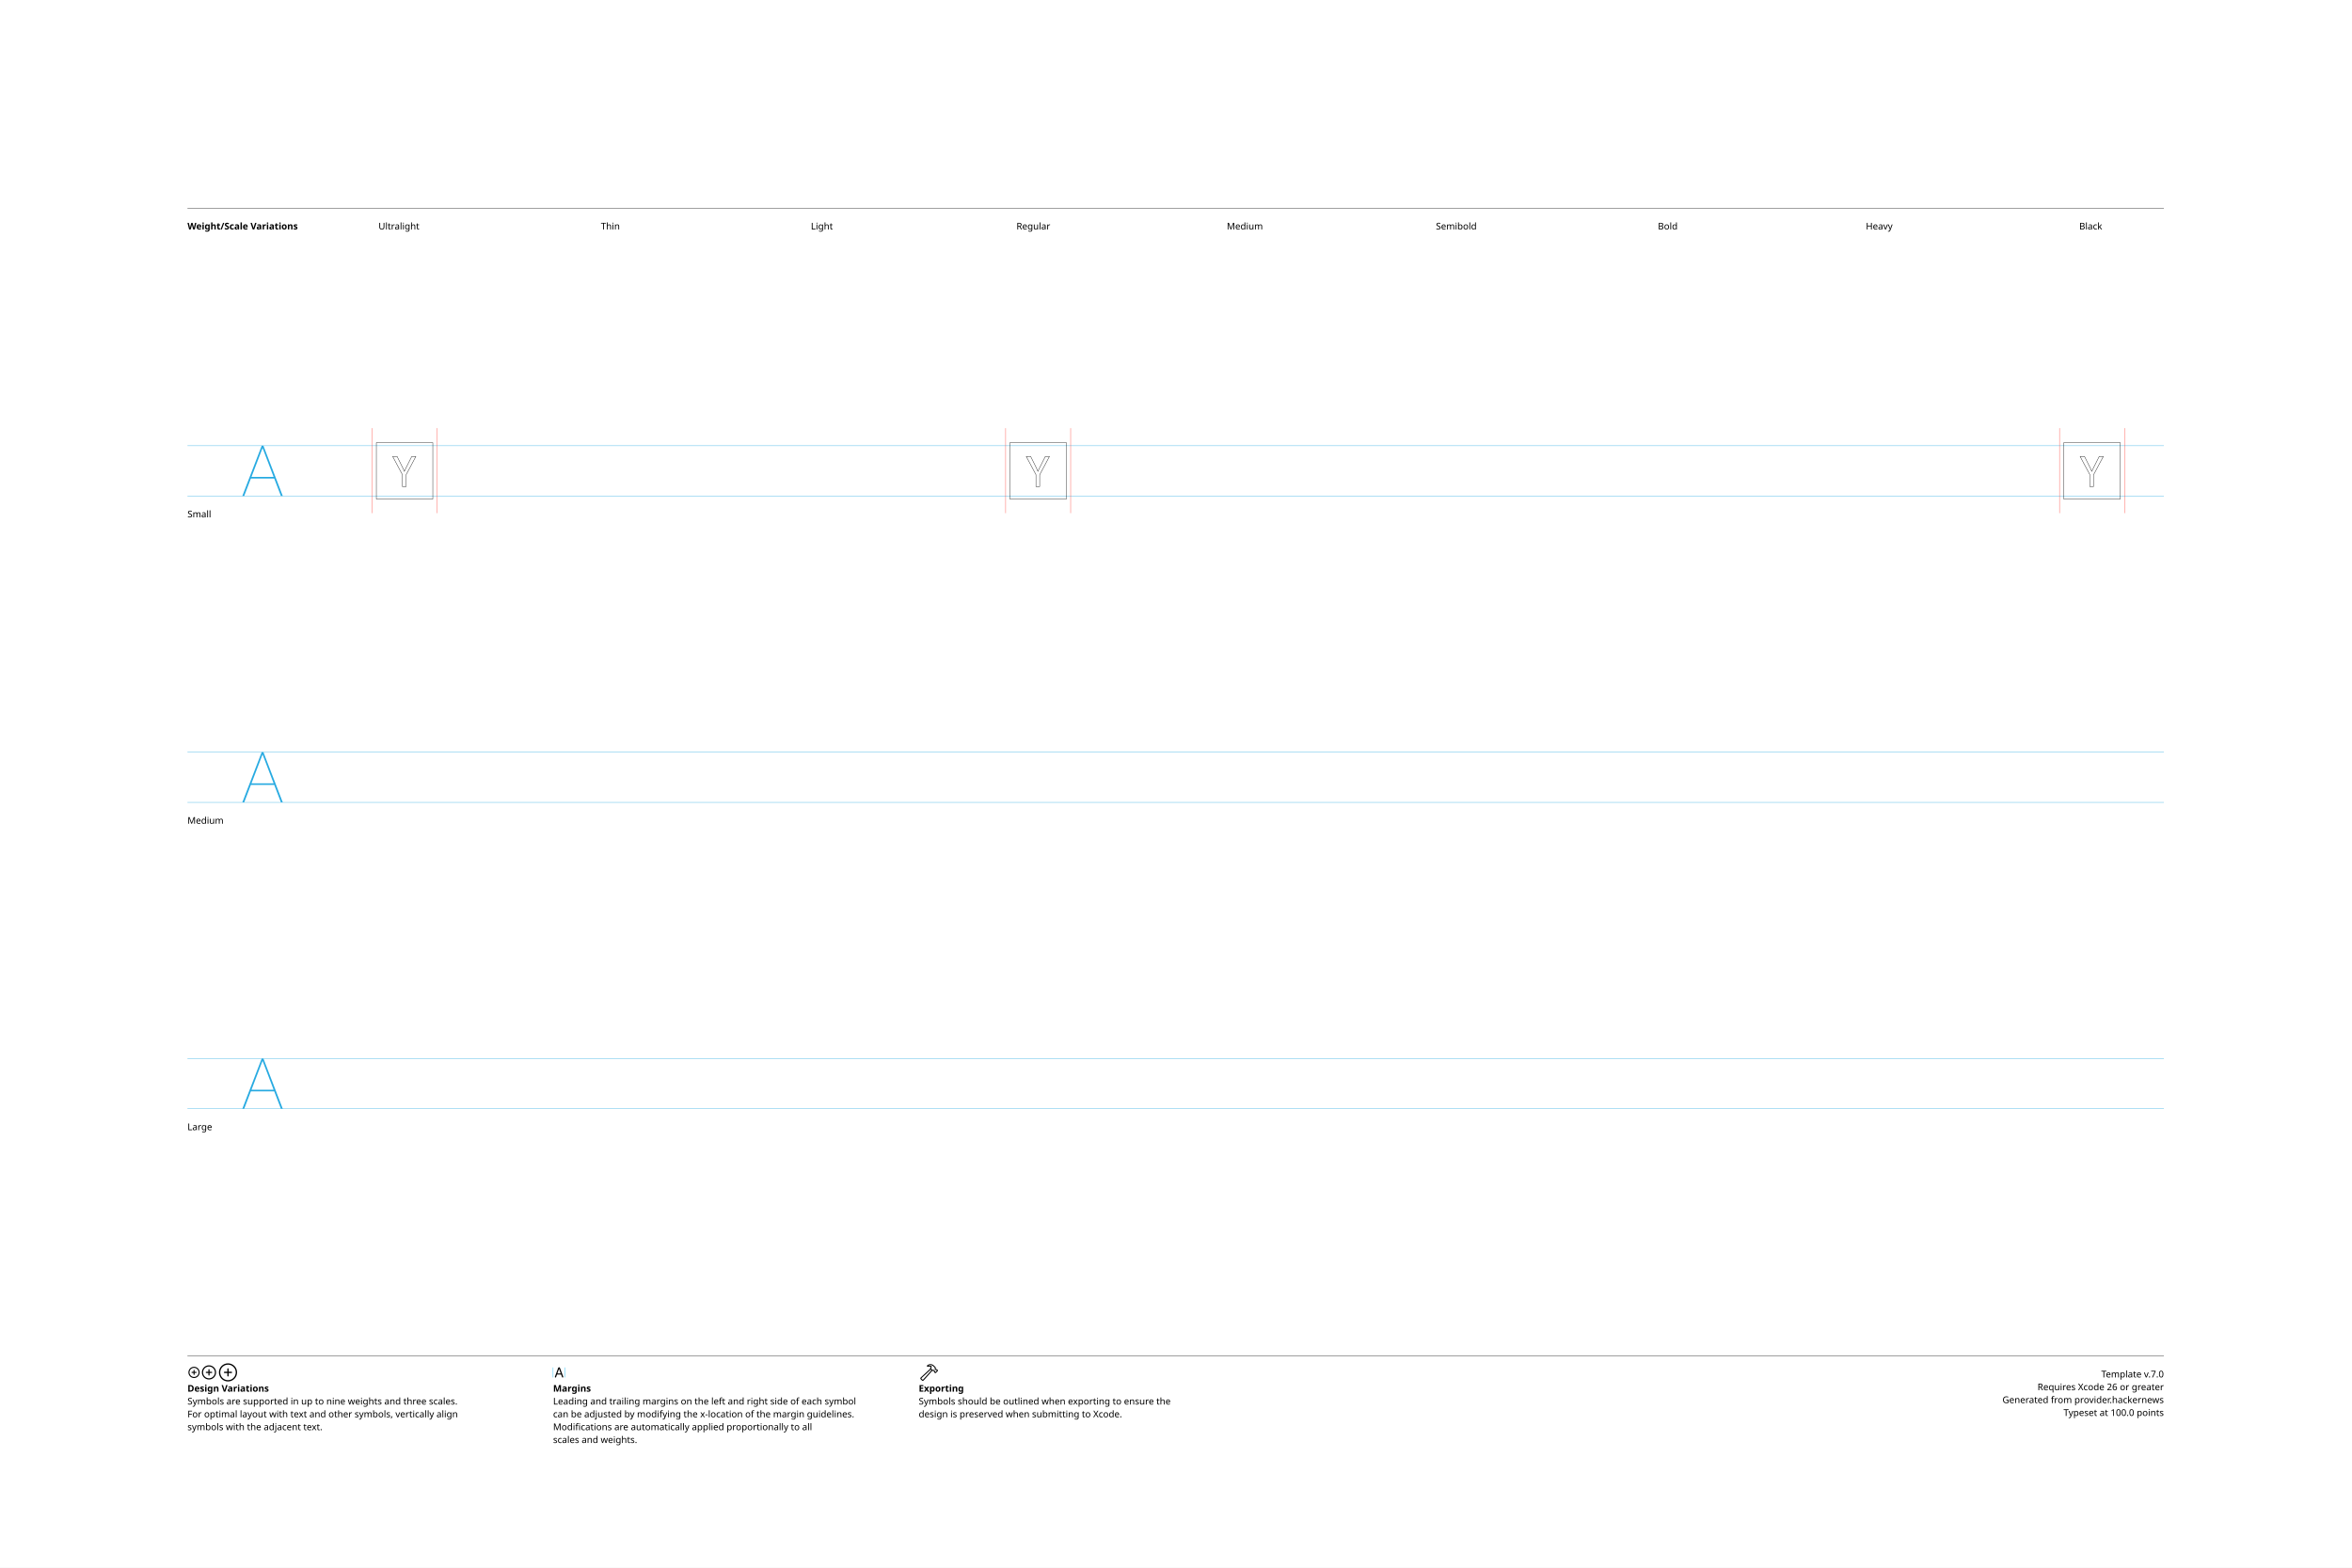
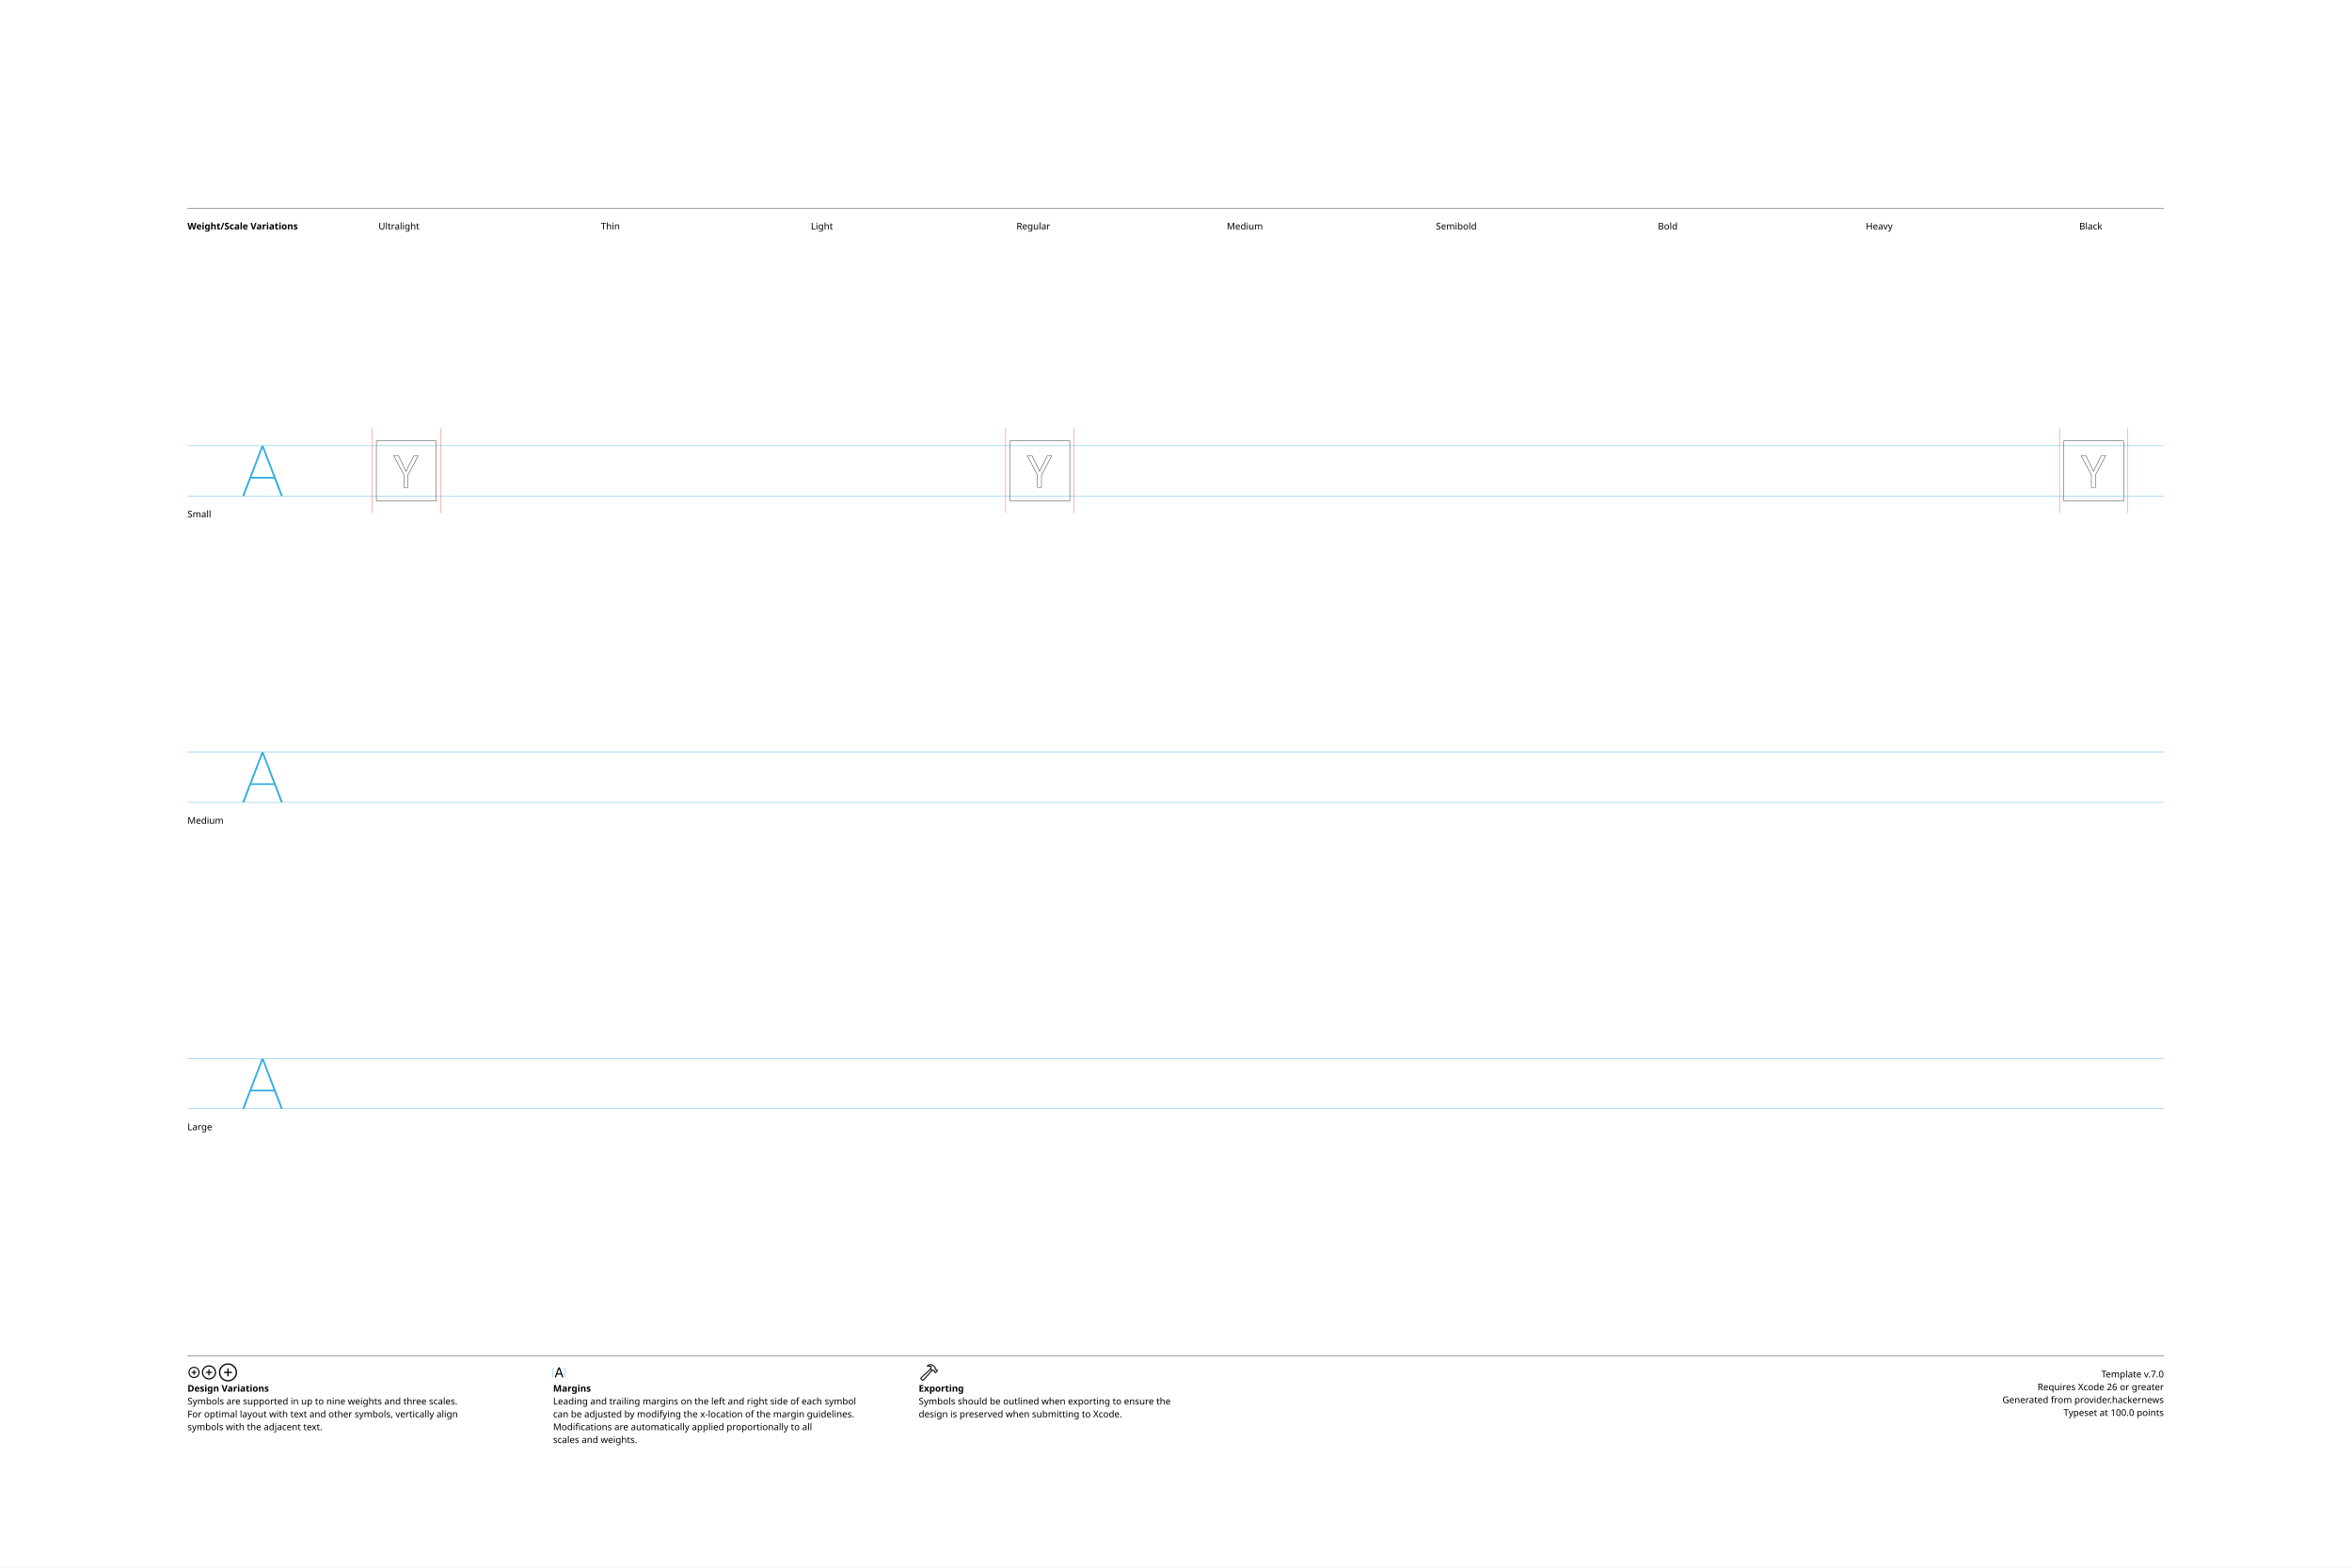
<svg xmlns="http://www.w3.org/2000/svg" version="1.1" viewBox="0 0 3300 2200">
  <style>.defaults {-sfsymbols-variable-value-mode:color;-sfsymbols-draw-reverses-motion-groups:false}

.monochrome-0 {-sfsymbols-motion-group:0}
.monochrome-1 {-sfsymbols-motion-group:0}
.monochrome-2 {-sfsymbols-motion-group:0}

.multicolor-0:tintColor {-sfsymbols-motion-group:0}
.multicolor-1:white {-sfsymbols-motion-group:0}
.multicolor-2:tintColor {-sfsymbols-motion-group:0}

.hierarchical-0:primary {-sfsymbols-motion-group:0}
.hierarchical-1:secondary {-sfsymbols-motion-group:0}
.hierarchical-2:primary {-sfsymbols-motion-group:0}

.SFSymbolsPreviewWireframe {fill:none;opacity:1.0;stroke:black;stroke-width:0.5}
</style>
  <g id="Notes">
    <rect height="2200" id="artboard" style="fill:white;opacity:1" width="3300" x="0" y="0" />
    <line style="fill:none;stroke:black;opacity:1;stroke-width:0.5;" x1="263" x2="3036" y1="292" y2="292" />
    <text style="stroke:none;fill:black;font-family:sans-serif;font-size:13;font-weight:bold;" transform="matrix(1 0 0 1 263 322)">Weight/Scale Variations</text>
    <text style="stroke:none;fill:black;font-family:sans-serif;font-size:13;text-anchor:middle;" transform="matrix(1 0 0 1 559.711 322)">Ultralight</text>
    <text style="stroke:none;fill:black;font-family:sans-serif;font-size:13;text-anchor:middle;" transform="matrix(1 0 0 1 856.422 322)">Thin</text>
    <text style="stroke:none;fill:black;font-family:sans-serif;font-size:13;text-anchor:middle;" transform="matrix(1 0 0 1 1153.13 322)">Light</text>
    <text style="stroke:none;fill:black;font-family:sans-serif;font-size:13;text-anchor:middle;" transform="matrix(1 0 0 1 1449.84 322)">Regular</text>
    <text style="stroke:none;fill:black;font-family:sans-serif;font-size:13;text-anchor:middle;" transform="matrix(1 0 0 1 1746.56 322)">Medium</text>
    <text style="stroke:none;fill:black;font-family:sans-serif;font-size:13;text-anchor:middle;" transform="matrix(1 0 0 1 2043.27 322)">Semibold</text>
    <text style="stroke:none;fill:black;font-family:sans-serif;font-size:13;text-anchor:middle;" transform="matrix(1 0 0 1 2339.98 322)">Bold</text>
    <text style="stroke:none;fill:black;font-family:sans-serif;font-size:13;text-anchor:middle;" transform="matrix(1 0 0 1 2636.69 322)">Heavy</text>
    <text style="stroke:none;fill:black;font-family:sans-serif;font-size:13;text-anchor:middle;" transform="matrix(1 0 0 1 2933.4 322)">Black</text>
    <line style="fill:none;stroke:black;opacity:1;stroke-width:0.5;" x1="263" x2="3036" y1="1903" y2="1903" />
    <g transform="matrix(0.2 0 0 0.2 263 1933)">
      <path d="m46.24 4.15c21.777 0 39.453-17.627 39.453-39.404s-17.676-39.404-39.453-39.404c-21.729 0-39.404 17.627-39.404 39.404s17.676 39.404 39.404 39.404Zm0-7.422c-17.676 0-31.934-14.307-31.934-31.982s14.258-31.982 31.934-31.982 31.982 14.307 31.982 31.982-14.307 31.982-31.982 31.982Zm3.613-17.773v-28.467c0-2.246-1.465-3.76-3.711-3.76-2.148 0-3.613 1.514-3.613 3.76v28.467c0 2.197 1.465 3.711 3.613 3.711 2.246 0 3.711-1.514 3.711-3.711Zm-17.822-10.596h28.418c2.197 0 3.711-1.465 3.711-3.613 0-2.197-1.514-3.711-3.711-3.711h-28.418c-2.246 0-3.76 1.514-3.76 3.711 0 2.148 1.514 3.613 3.76 3.613Z" />
    </g>
    <g transform="matrix(0.2 0 0 0.2 281.506 1933)">
      <path d="m58.545 14.551c27.49 0 49.805-22.314 49.805-49.805s-22.314-49.805-49.805-49.805-49.805 22.314-49.805 49.805 22.314 49.805 49.805 49.805Zm0-8.301c-22.949 0-41.504-18.555-41.504-41.504s18.555-41.504 41.504-41.504 41.504 18.555 41.504 41.504-18.555 41.504-41.504 41.504Zm4.053-23.096v-36.914c0-2.49-1.709-4.199-4.15-4.199-2.393 0-4.053 1.709-4.053 4.199v36.914c0 2.441 1.66 4.15 4.053 4.15 2.441 0 4.15-1.66 4.15-4.15Zm-22.559-14.404h36.963c2.441 0 4.15-1.611 4.15-4.004 0-2.441-1.709-4.15-4.15-4.15h-36.963c-2.49 0-4.15 1.709-4.15 4.15 0 2.393 1.66 4.004 4.15 4.004Z" />
    </g>
    <g transform="matrix(0.2 0 0 0.2 304.924 1933)">
      <path d="m74.853 28.32c35.107 0 63.623-28.467 63.623-63.574s-28.516-63.623-63.623-63.623-63.574 28.516-63.574 63.623 28.467 63.574 63.574 63.574Zm0-9.082c-30.127 0-54.492-24.365-54.492-54.492s24.365-54.492 54.492-54.492 54.492 24.365 54.492 54.492-24.365 54.492-54.492 54.492Zm4.443-30.322v-48.486c0-2.734-1.855-4.639-4.541-4.639-2.588 0-4.443 1.904-4.443 4.639v48.486c0 2.686 1.855 4.59 4.443 4.59 2.686 0 4.541-1.855 4.541-4.59Zm-28.711-19.775h48.486c2.686 0 4.59-1.807 4.59-4.395 0-2.734-1.855-4.59-4.59-4.59h-48.486c-2.734 0-4.59 1.855-4.59 4.59 0 2.588 1.855 4.395 4.59 4.395Z" />
    </g>
    <text style="stroke:none;fill:black;font-family:sans-serif;font-size:13;font-weight:bold;" transform="matrix(1 0 0 1 263 1953)">Design Variations</text>
    <text style="stroke:none;fill:black;font-family:sans-serif;font-size:13;" transform="matrix(1 0 0 1 263 1971)">Symbols are supported in up to nine weights and three scales.</text>
    <text style="stroke:none;fill:black;font-family:sans-serif;font-size:13;" transform="matrix(1 0 0 1 263 1989)">For optimal layout with text and other symbols, vertically align</text>
    <text style="stroke:none;fill:black;font-family:sans-serif;font-size:13;" transform="matrix(1 0 0 1 263 2007)">symbols with the adjacent text.</text>
    <line style="fill:none;stroke:#00AEEF;stroke-width:0.5;opacity:1.0;" x1="776" x2="776" y1="1919" y2="1933" />
    <g transform="matrix(0.2 0 0 0.2 776 1933)">
      <path d="m16.553 0.781c2.588 0 3.857-0.977 4.785-3.711l20.557-57.52h0.244l20.605 57.52c0.928 2.734 2.197 3.711 4.736 3.711 2.588 0 4.248-1.562 4.248-4.004 0-0.83-0.146-1.611-0.537-2.637l-22.9-60.986c-1.123-2.979-3.125-4.492-6.25-4.492-3.027 0-5.078 1.465-6.152 4.443l-22.9 61.084c-0.391 1.025-0.537 1.807-0.537 2.637 0 2.441 1.562 3.955 4.102 3.955Zm10.205-20.947h30.664c2.002 0 3.662-1.66 3.662-3.662 0-2.051-1.66-3.662-3.662-3.662h-30.664c-2.002 0-3.662 1.611-3.662 3.662 0 2.002 1.66 3.662 3.662 3.662Z" />
    </g>
    <line style="fill:none;stroke:#00AEEF;stroke-width:0.5;opacity:1.0;" x1="792.836" x2="792.836" y1="1919" y2="1933" />
    <text style="stroke:none;fill:black;font-family:sans-serif;font-size:13;font-weight:bold;" transform="matrix(1 0 0 1 776 1953)">Margins</text>
    <text style="stroke:none;fill:black;font-family:sans-serif;font-size:13;" transform="matrix(1 0 0 1 776 1971)">Leading and trailing margins on the left and right side of each symbol</text>
    <text style="stroke:none;fill:black;font-family:sans-serif;font-size:13;" transform="matrix(1 0 0 1 776 1989)">can be adjusted by modifying the x-location of the margin guidelines.</text>
    <text style="stroke:none;fill:black;font-family:sans-serif;font-size:13;" transform="matrix(1 0 0 1 776 2007)">Modifications are automatically applied proportionally to all</text>
    <text style="stroke:none;fill:black;font-family:sans-serif;font-size:13;" transform="matrix(1 0 0 1 776 2025)">scales and weights.</text>
    <g transform="matrix(0.2 0 0 0.2 1289 1933)">
      <path d="m14.209 13.135 7.861 7.861c4.297 4.395 9.326 4.102 13.867-1.025l60.693-68.213-4.883-4.883-60.254 67.676c-1.807 1.953-3.467 2.441-5.811 0.098l-5.176-5.127c-2.295-2.295-1.807-3.955 0.195-5.811l67.481-62.158-4.883-4.834-68.066 62.598c-4.98 4.59-5.322 9.473-1.025 13.818Zm44.873-97.461c-2.051 2.002-2.246 4.883-1.074 6.787 1.123 1.807 3.467 3.027 6.592 2.246 5.859-1.66 12.598-2.393 18.896 0.928l-2.686 7.129c-1.611 4.004-0.732 6.885 1.709 9.424l10.254 10.303c2.344 2.393 4.541 2.441 7.08 1.953l4.443-0.732 2.588 2.539-0.195 2.246c-0.098 2.295 0.537 4.297 2.783 6.494l3.369 3.32c2.295 2.295 5.518 2.49 7.812 0.195l12.988-13.037c2.295-2.344 2.148-5.371-0.195-7.666l-3.418-3.418c-2.197-2.197-4.053-3.027-6.348-2.881l-2.344 0.244-2.441-2.441 1.025-4.688c0.635-2.734-0.244-4.98-2.881-7.617l-11.279-11.182c-12.94-12.842-35.596-11.035-46.68-0.146Zm7.08 2.051c8.789-6.396 25.977-5.664 33.691 1.953l12.305 12.207c1.025 1.025 1.221 1.807 0.928 3.32l-1.465 6.641 6.738 6.689 4.395-0.244c1.123-0.049 1.514 0.049 2.344 0.879l2.539 2.49-10.84 10.84-2.49-2.49c-0.83-0.879-0.977-1.221-0.928-2.393l0.293-4.346-6.689-6.738-6.836 1.172c-1.416 0.293-2.051 0.195-3.174-0.879l-8.936-8.887c-1.074-1.025-1.172-1.709-0.488-3.369l4.59-11.475c-6.104-6.348-17.041-7.52-25.586-4.59-0.684 0.244-0.928-0.391-0.391-0.781Z" />
    </g>
    <text style="stroke:none;fill:black;font-family:sans-serif;font-size:13;font-weight:bold;" transform="matrix(1 0 0 1 1289 1953)">Exporting</text>
    <text style="stroke:none;fill:black;font-family:sans-serif;font-size:13;" transform="matrix(1 0 0 1 1289 1971)">Symbols should be outlined when exporting to ensure the</text>
    <text style="stroke:none;fill:black;font-family:sans-serif;font-size:13;" transform="matrix(1 0 0 1 1289 1989)">design is preserved when submitting to Xcode.</text>
    <text id="template-version" style="stroke:none;fill:black;font-family:sans-serif;font-size:13;text-anchor:end;" transform="matrix(1 0 0 1 3036 1933)">Template v.7.0</text>
    <text style="stroke:none;fill:black;font-family:sans-serif;font-size:13;text-anchor:end;" transform="matrix(1 0 0 1 3036 1951)">Requires Xcode 26 or greater</text>
    <text id="descriptive-name" style="stroke:none;fill:black;font-family:sans-serif;font-size:13;text-anchor:end;" transform="matrix(1 0 0 1 3036 1969)">Generated from provider.hackernews</text>
    <text style="stroke:none;fill:black;font-family:sans-serif;font-size:13;text-anchor:end;" transform="matrix(1 0 0 1 3036 1987)">Typeset at 100.0 points</text>
    <text style="stroke:none;fill:black;font-family:sans-serif;font-size:13;" transform="matrix(1 0 0 1 263 726)">Small</text>
    <text style="stroke:none;fill:black;font-family:sans-serif;font-size:13;" transform="matrix(1 0 0 1 263 1156)">Medium</text>
    <text style="stroke:none;fill:black;font-family:sans-serif;font-size:13;" transform="matrix(1 0 0 1 263 1586)">Large</text>
  </g>
  <g id="Guides">
    <g id="H-reference" style="fill:#27AAE1;stroke:none;" transform="matrix(1 0 0 1 339 696)">
      <path d="M0.994 0L3.638 0L29.328-67.132L30.03-67.132L30.03-70.459L28.123-70.459ZM11.688-24.48L46.981-24.48L46.231-26.729L12.438-26.729ZM55.12 0L57.764 0L30.638-70.459L29.433-70.459L29.433-67.132Z" />
    </g>
    <line id="Baseline-S" style="fill:none;stroke:#27AAE1;opacity:1;stroke-width:0.5;" x1="263" x2="3036" y1="696" y2="696" />
    <line id="Capline-S" style="fill:none;stroke:#27AAE1;opacity:1;stroke-width:0.5;" x1="263" x2="3036" y1="625.541" y2="625.541" />
    <g id="H-reference" style="fill:#27AAE1;stroke:none;" transform="matrix(1 0 0 1 339 1126)">
      <path d="M0.994 0L3.638 0L29.328-67.132L30.03-67.132L30.03-70.459L28.123-70.459ZM11.688-24.48L46.981-24.48L46.231-26.729L12.438-26.729ZM55.12 0L57.764 0L30.638-70.459L29.433-70.459L29.433-67.132Z" />
    </g>
    <line id="Baseline-M" style="fill:none;stroke:#27AAE1;opacity:1;stroke-width:0.5;" x1="263" x2="3036" y1="1126" y2="1126" />
    <line id="Capline-M" style="fill:none;stroke:#27AAE1;opacity:1;stroke-width:0.5;" x1="263" x2="3036" y1="1055.54" y2="1055.54" />
    <g id="H-reference" style="fill:#27AAE1;stroke:none;" transform="matrix(1 0 0 1 339 1556)">
      <path d="M0.994 0L3.638 0L29.328-67.132L30.03-67.132L30.03-70.459L28.123-70.459ZM11.688-24.48L46.981-24.48L46.231-26.729L12.438-26.729ZM55.12 0L57.764 0L30.638-70.459L29.433-70.459L29.433-67.132Z" />
    </g>
    <line id="Baseline-L" style="fill:none;stroke:#27AAE1;opacity:1;stroke-width:0.5;" x1="263" x2="3036" y1="1556" y2="1556" />
    <line id="Capline-L" style="fill:none;stroke:#27AAE1;opacity:1;stroke-width:0.5;" x1="263" x2="3036" y1="1485.54" y2="1485.54" />
    <line id="left-margin-Ultralight-S" style="fill:none;stroke:#FF3B30;stroke-width:0.5;opacity:1.0;" x1="522.047" x2="522.047" y1="600.785" y2="720.121" />
-     <line id="right-margin-Ultralight-S" style="fill:none;stroke:#FF3B30;stroke-width:0.5;opacity:1.0;" x1="613.246" x2="613.246" y1="600.785" y2="720.121" />
+     <line id="right-margin-Ultralight-S" style="fill:none;stroke:#FF3B30;stroke-width:0.5;opacity:1.0;" x1="618.046" x2="618.046" y1="600.785" y2="720.121" />
    <line id="left-margin-Regular-S" style="fill:none;stroke:#FF3B30;stroke-width:0.5;opacity:1.0;" x1="1410.980" x2="1410.980" y1="600.785" y2="720.121" />
-     <line id="right-margin-Regular-S" style="fill:none;stroke:#FF3B30;stroke-width:0.5;opacity:1.0;" x1="1502.179" x2="1502.179" y1="600.785" y2="720.121" />
+     <line id="right-margin-Regular-S" style="fill:none;stroke:#FF3B30;stroke-width:0.5;opacity:1.0;" x1="1506.979" x2="1506.979" y1="600.785" y2="720.121" />
    <line id="left-margin-Black-S" style="fill:none;stroke:#FF3B30;stroke-width:0.5;opacity:1.0;" x1="2889.630" x2="2889.630" y1="600.785" y2="720.121" />
-     <line id="right-margin-Black-S" style="fill:none;stroke:#FF3B30;stroke-width:0.5;opacity:1.0;" x1="2980.829" x2="2980.829" y1="600.785" y2="720.121" />
+     <line id="right-margin-Black-S" style="fill:none;stroke:#FF3B30;stroke-width:0.5;opacity:1.0;" x1="2985.629" x2="2985.629" y1="600.785" y2="720.121" />
  </g>
  <g id="Symbols">
    <g id="Ultralight-S" transform="matrix(1 0 0 1 522.047 696)">
-       <path class="monochrome-0 multicolor-0:tintColor hierarchical-0:primary SFSymbolsPreviewWireframe" d="M6 4.371L6 -74.829L85.199 -74.829L85.199 4.371L6 4.371L6 4.371Z" />
-       <path class="monochrome-1 multicolor-1:white hierarchical-1:secondary SFSymbolsPreviewWireframe" d="M28.939 -55.37L42.508 -29.934L42.508 -13.223L47.731 -13.223L47.731 -29.631L61.42 -55.368L55.646 -55.368L47.539 -39.279C46.313 -36.821 45.269 -34.548 45.269 -34.548C45.269 -34.548 44.29 -36.883 43.122 -39.279L35.142 -55.37L28.939 -55.37L28.939 -55.37Z" />
+       <path class="monochrome-0 multicolor-0:tintColor hierarchical-0:primary SFSymbolsPreviewWireframe" d="M6 6.8L6 -77.2L89.999 -77.2L89.999 6.8L6 6.8L6 6.8Z" />
+       <path class="monochrome-1 multicolor-1:white hierarchical-1:secondary SFSymbolsPreviewWireframe" d="M30.329 -56.562L44.721 -29.584L44.721 -11.86L50.26 -11.86L50.26 -29.263L64.779 -56.56L58.655 -56.56L50.057 -39.495C48.756 -36.888 47.649 -34.478 47.649 -34.478C47.649 -34.478 46.611 -36.954 45.372 -39.495L36.908 -56.562L30.329 -56.562L30.329 -56.562Z" />
    </g>
    <g id="Regular-S" transform="matrix(1 0 0 1 1410.98 696)">
-       <path class="monochrome-0 multicolor-0:tintColor hierarchical-0:primary SFSymbolsPreviewWireframe" d="M6 4.371L6 -74.829L85.199 -74.829L85.199 4.371L6 4.371L6 4.371Z" />
-       <path class="monochrome-1 multicolor-1:white hierarchical-1:secondary SFSymbolsPreviewWireframe" d="M28.939 -55.37L42.508 -29.934L42.508 -13.223L47.731 -13.223L47.731 -29.631L61.42 -55.368L55.646 -55.368L47.539 -39.279C46.313 -36.821 45.269 -34.548 45.269 -34.548C45.269 -34.548 44.29 -36.883 43.122 -39.279L35.142 -55.37L28.939 -55.37L28.939 -55.37Z" />
+       <path class="monochrome-0 multicolor-0:tintColor hierarchical-0:primary SFSymbolsPreviewWireframe" d="M6 6.8L6 -77.2L89.999 -77.2L89.999 6.8L6 6.8L6 6.8Z" />
+       <path class="monochrome-1 multicolor-1:white hierarchical-1:secondary SFSymbolsPreviewWireframe" d="M30.329 -56.562L44.721 -29.584L44.721 -11.86L50.26 -11.86L50.26 -29.263L64.779 -56.56L58.655 -56.56L50.057 -39.495C48.756 -36.888 47.649 -34.478 47.649 -34.478C47.649 -34.478 46.611 -36.954 45.372 -39.495L36.908 -56.562L30.329 -56.562L30.329 -56.562Z" />
    </g>
    <g id="Black-S" transform="matrix(1 0 0 1 2889.63 696)">
-       <path class="monochrome-0 multicolor-0:tintColor hierarchical-0:primary SFSymbolsPreviewWireframe" d="M6 4.371L6 -74.829L85.199 -74.829L85.199 4.371L6 4.371L6 4.371Z" />
-       <path class="monochrome-1 multicolor-1:white hierarchical-1:secondary SFSymbolsPreviewWireframe" d="M28.939 -55.37L42.508 -29.934L42.508 -13.223L47.731 -13.223L47.731 -29.631L61.42 -55.368L55.646 -55.368L47.539 -39.279C46.313 -36.821 45.269 -34.548 45.269 -34.548C45.269 -34.548 44.29 -36.883 43.122 -39.279L35.142 -55.37L28.939 -55.37L28.939 -55.37Z" />
+       <path class="monochrome-0 multicolor-0:tintColor hierarchical-0:primary SFSymbolsPreviewWireframe" d="M6 6.8L6 -77.2L89.999 -77.2L89.999 6.8L6 6.8L6 6.8Z" />
+       <path class="monochrome-1 multicolor-1:white hierarchical-1:secondary SFSymbolsPreviewWireframe" d="M30.329 -56.562L44.721 -29.584L44.721 -11.86L50.26 -11.86L50.26 -29.263L64.779 -56.56L58.655 -56.56L50.057 -39.495C48.756 -36.888 47.649 -34.478 47.649 -34.478C47.649 -34.478 46.611 -36.954 45.372 -39.495L36.908 -56.562L30.329 -56.562L30.329 -56.562Z" />
    </g>
  </g>
</svg>
